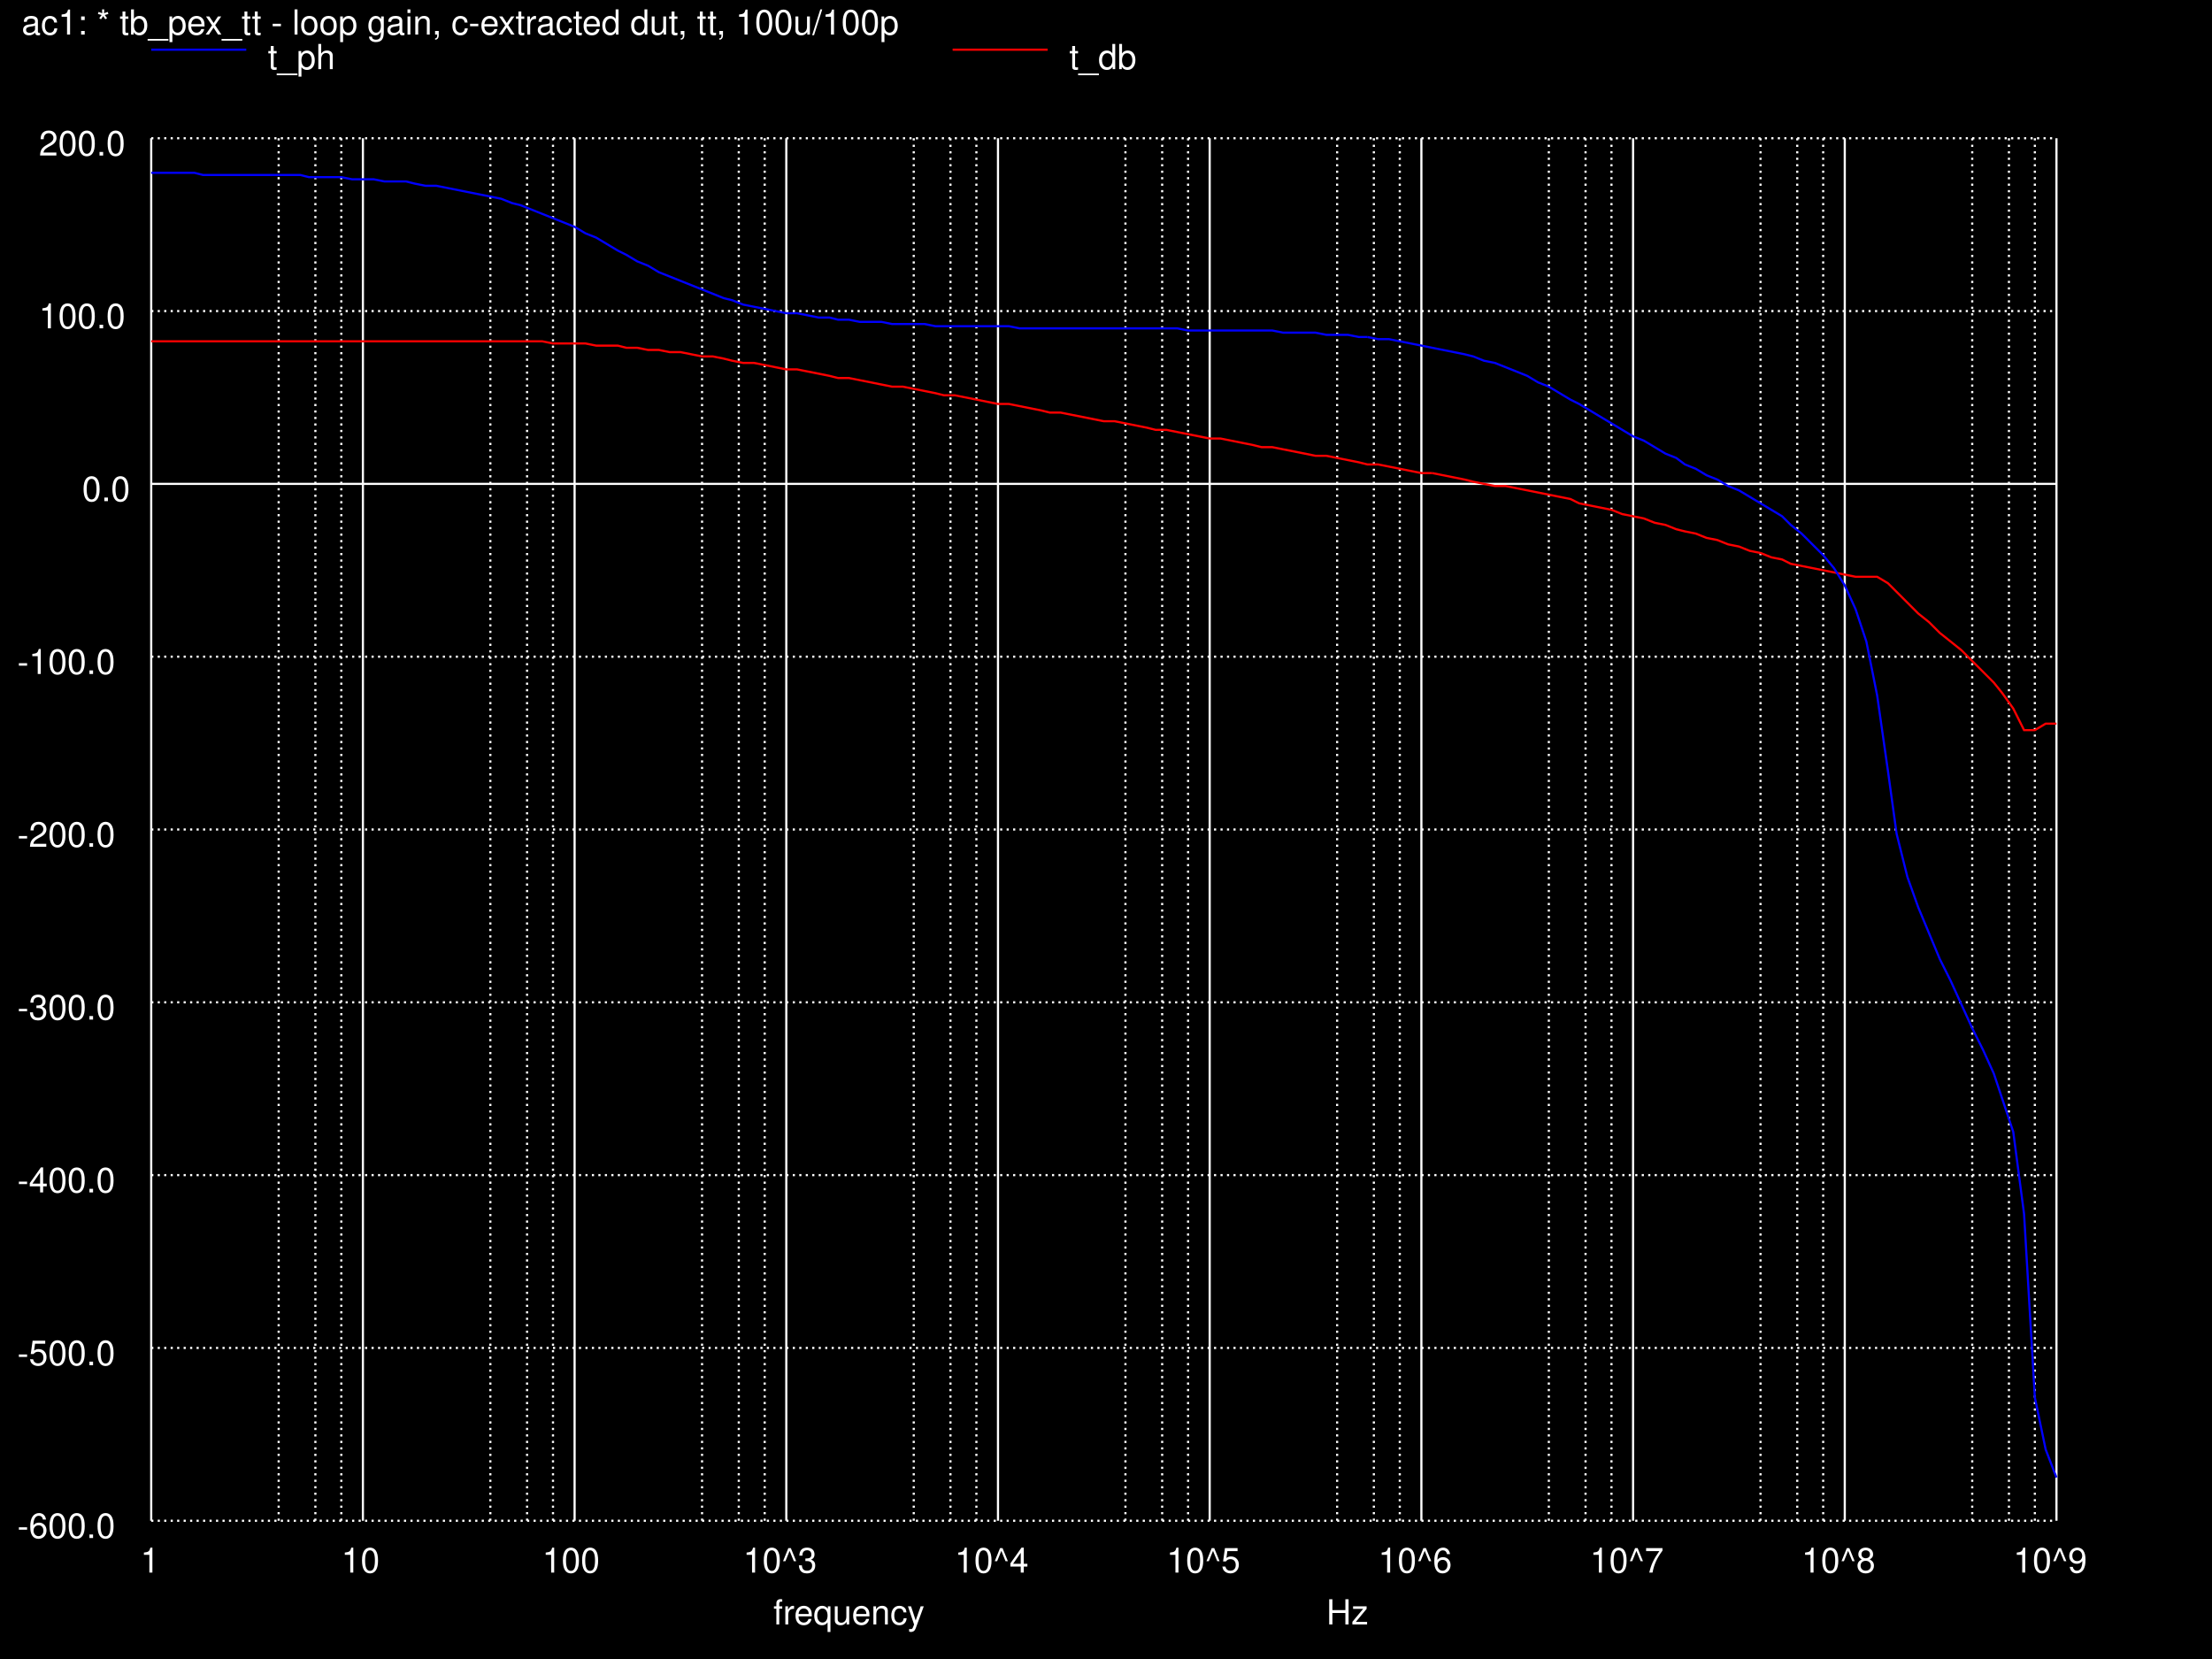
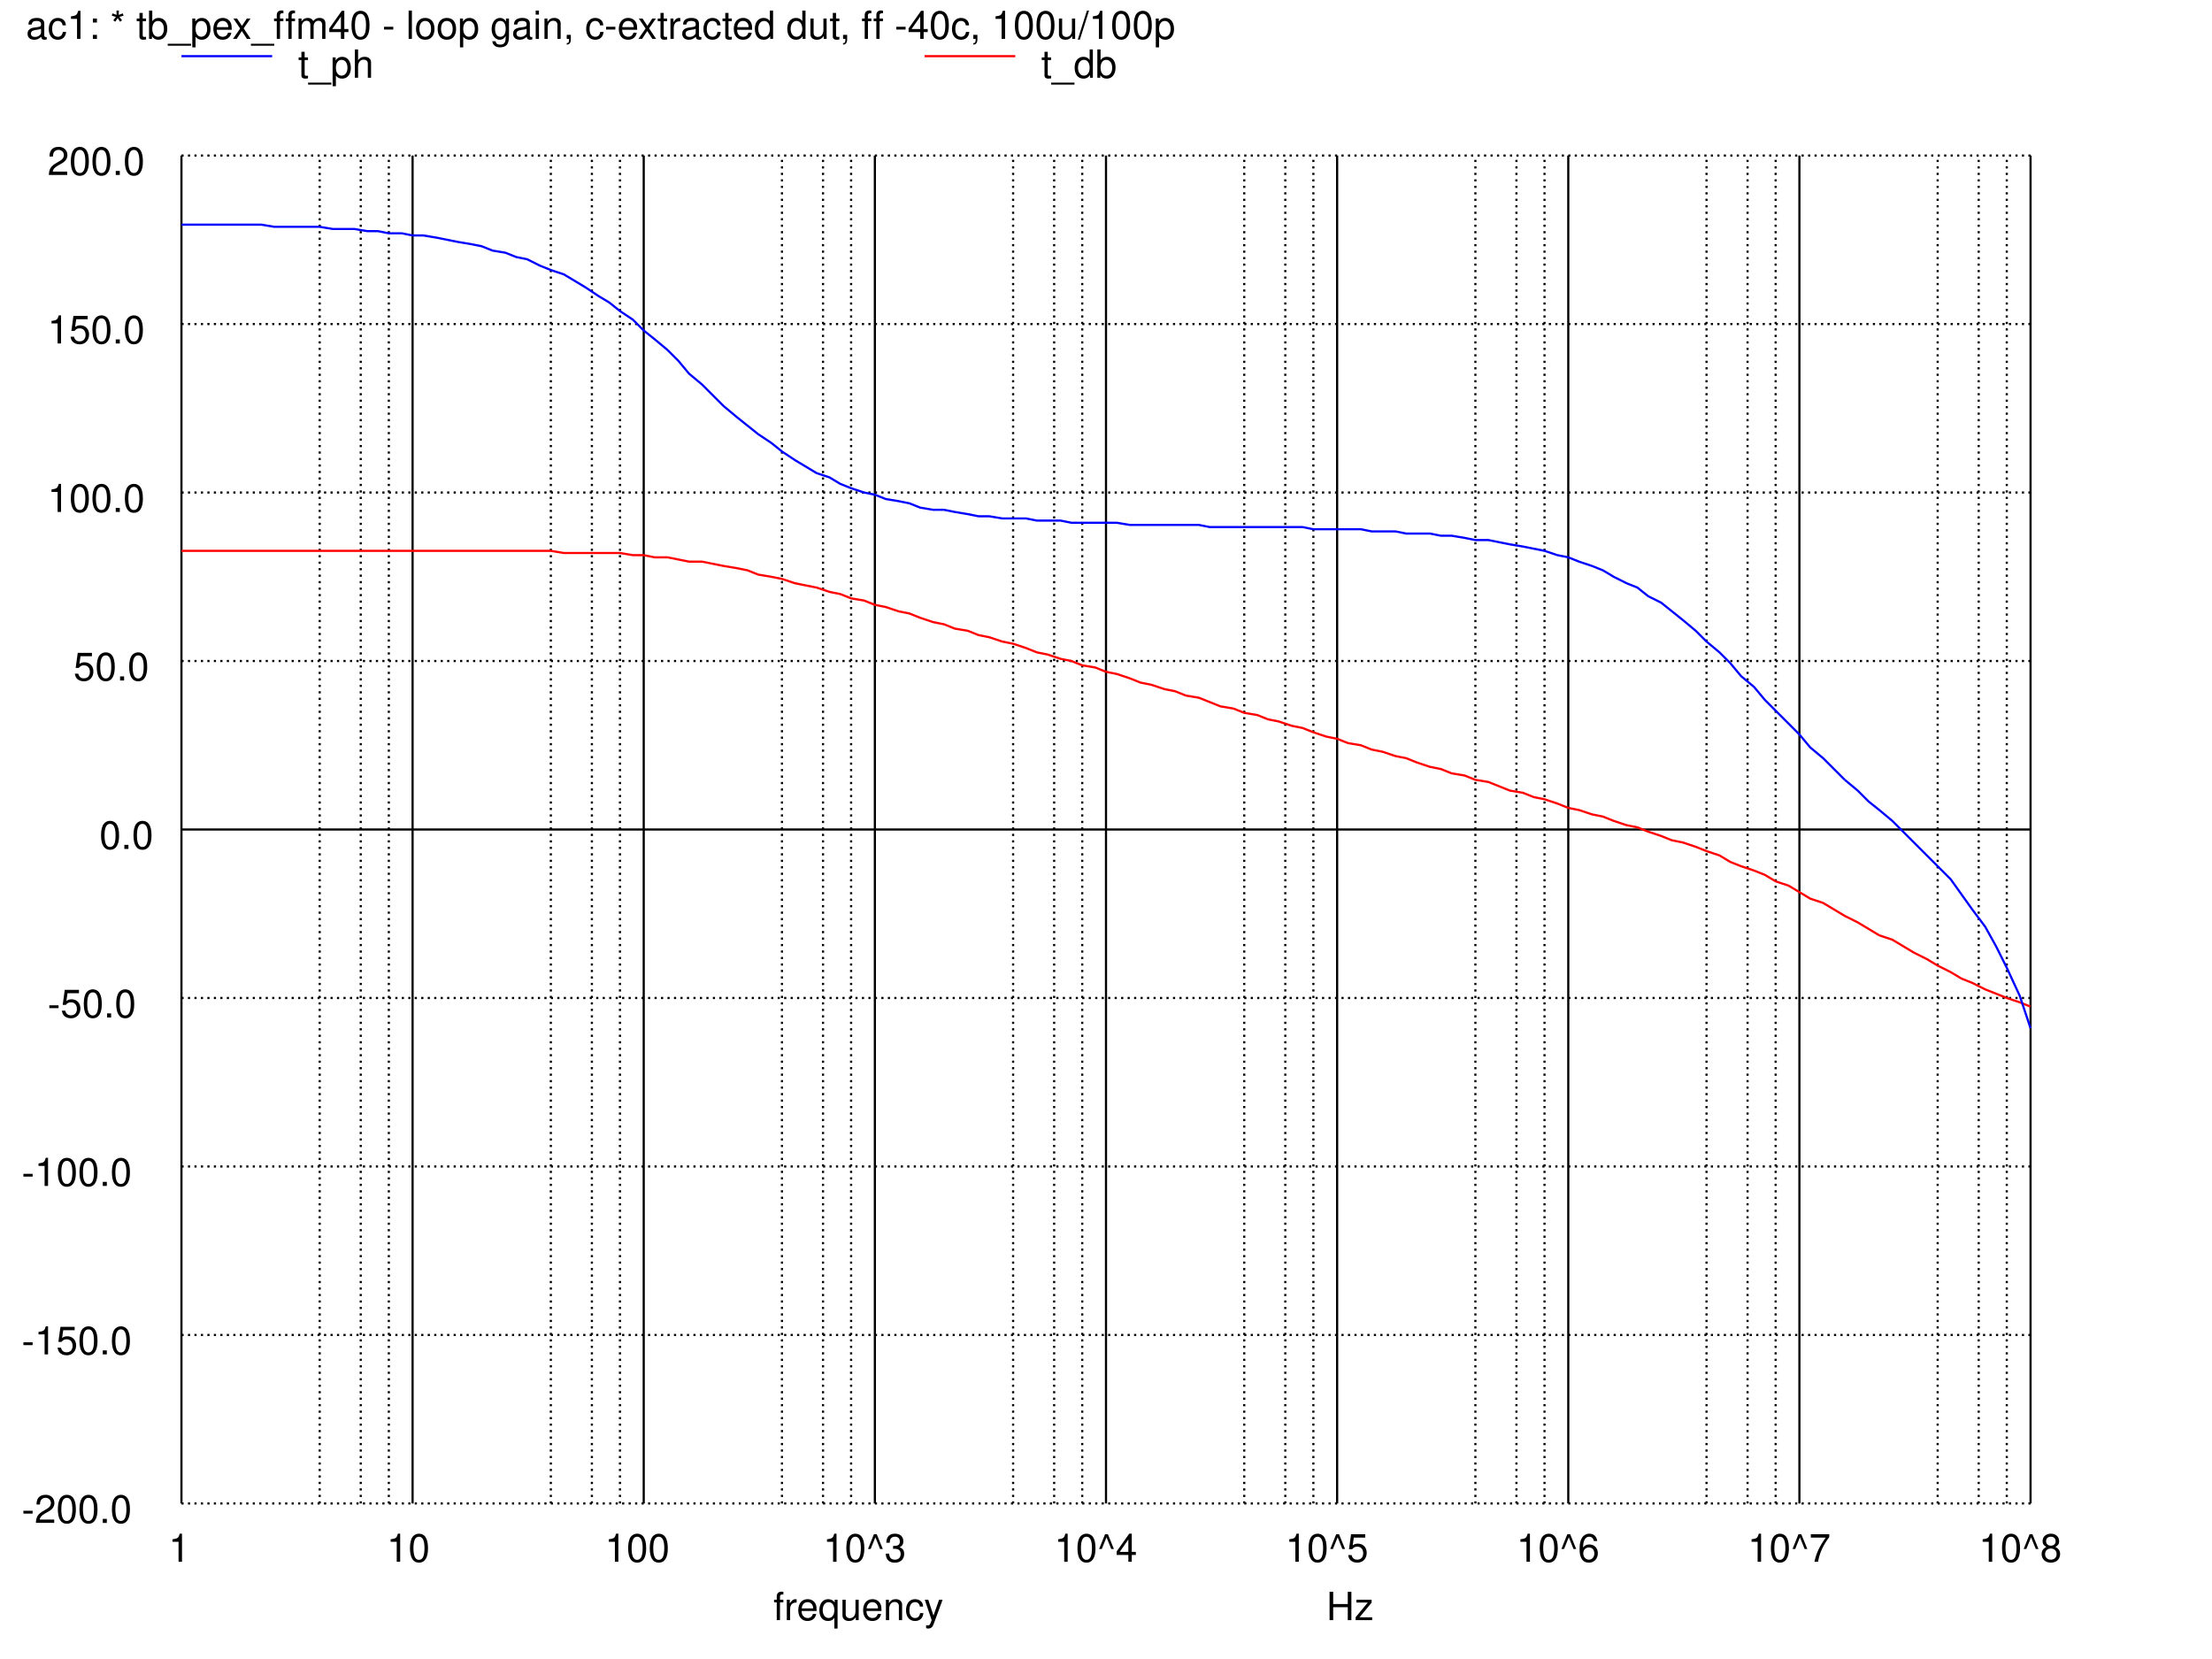
<svg xmlns="http://www.w3.org/2000/svg" version="1.1" width="100%" height="100%" viewBox="0 0 1024 768" style="fill: none; font-family: Helvetica;  font: Helvetica; ">
-   <rect x="0" y="0" width="1024" height="768" fill="black" stroke="none" />
-   <text stroke="none" fill="white" font-size="16" x="358" y="752">
+   <rect x="0" y="0" width="1024" height="768" fill="white" stroke="none" />
+   <text stroke="none" fill="black" font-size="18" x="358" y="750">
frequency
</text>
-   <text stroke="none" fill="white" font-size="16" x="10" y="16">
- ac1: * tb_pex_tt - loop gain, c-extracted dut, tt, 100u/100p
+   <text stroke="none" fill="black" font-size="18" x="12" y="18">
+ ac1: * tb_pex_ffm40 - loop gain, c-extracted dut, ff -40c, 100u/100p
</text>
-   <path stroke="white" d="M70 704l0 -640" />
-   <text stroke="none" fill="white" font-size="16" x="65" y="728">
+   <path stroke="black" d="M84 696l0 -624" />
+   <text stroke="none" fill="black" font-size="18" x="78" y="723">
1
</text>
-   <path stroke="white" stroke-dasharray="1,2" d="M129 704l0 -640M146 704l0 -640M158 704l0 -640" />
-   <path stroke="white" d="M168 704l0 -640" />
-   <text stroke="none" fill="white" font-size="16" x="158" y="728">
+   <path stroke="black" stroke-dasharray="1,2" d="M148 696l0 -624M167 696l0 -624M180 696l0 -624" />
+   <path stroke="black" d="M191 696l0 -624" />
+   <text stroke="none" fill="black" font-size="18" x="179" y="723">
10
</text>
-   <path stroke="white" stroke-dasharray="1,2" d="M227 704l0 -640M244 704l0 -640M256 704l0 -640" />
-   <path stroke="white" d="M266 704l0 -640" />
-   <text stroke="none" fill="white" font-size="16" x="251" y="728">
+   <path stroke="black" stroke-dasharray="1,2" d="M255 696l0 -624M274 696l0 -624M287 696l0 -624" />
+   <path stroke="black" d="M298 696l0 -624" />
+   <text stroke="none" fill="black" font-size="18" x="280" y="723">
100
</text>
-   <path stroke="white" stroke-dasharray="1,2" d="M325 704l0 -640M342 704l0 -640M354 704l0 -640" />
-   <path stroke="white" d="M364 704l0 -640" />
-   <text stroke="none" fill="white" font-size="16" x="344" y="728">
+   <path stroke="black" stroke-dasharray="1,2" d="M362 696l0 -624M381 696l0 -624M394 696l0 -624" />
+   <path stroke="black" d="M405 696l0 -624" />
+   <text stroke="none" fill="black" font-size="18" x="381" y="723">
10^3
</text>
-   <path stroke="white" stroke-dasharray="1,2" d="M423 704l0 -640M440 704l0 -640M452 704l0 -640" />
-   <path stroke="white" d="M462 704l0 -640" />
-   <text stroke="none" fill="white" font-size="16" x="442" y="728">
+   <path stroke="black" stroke-dasharray="1,2" d="M469 696l0 -624M488 696l0 -624M501 696l0 -624" />
+   <path stroke="black" d="M512 696l0 -624" />
+   <text stroke="none" fill="black" font-size="18" x="488" y="723">
10^4
</text>
-   <path stroke="white" stroke-dasharray="1,2" d="M521 704l0 -640M538 704l0 -640M550 704l0 -640" />
-   <path stroke="white" d="M560 704l0 -640" />
-   <text stroke="none" fill="white" font-size="16" x="540" y="728">
+   <path stroke="black" stroke-dasharray="1,2" d="M576 696l0 -624M595 696l0 -624M608 696l0 -624" />
+   <path stroke="black" d="M619 696l0 -624" />
+   <text stroke="none" fill="black" font-size="18" x="595" y="723">
10^5
</text>
-   <path stroke="white" stroke-dasharray="1,2" d="M619 704l0 -640M636 704l0 -640M648 704l0 -640" />
-   <path stroke="white" d="M658 704l0 -640" />
-   <text stroke="none" fill="white" font-size="16" x="638" y="728">
+   <path stroke="black" stroke-dasharray="1,2" d="M683 696l0 -624M702 696l0 -624M715 696l0 -624" />
+   <path stroke="black" d="M726 696l0 -624" />
+   <text stroke="none" fill="black" font-size="18" x="702" y="723">
10^6
</text>
-   <path stroke="white" stroke-dasharray="1,2" d="M717 704l0 -640M734 704l0 -640M746 704l0 -640" />
-   <path stroke="white" d="M756 704l0 -640" />
-   <text stroke="none" fill="white" font-size="16" x="736" y="728">
+   <path stroke="black" stroke-dasharray="1,2" d="M790 696l0 -624M809 696l0 -624M822 696l0 -624" />
+   <path stroke="black" d="M833 696l0 -624" />
+   <text stroke="none" fill="black" font-size="18" x="809" y="723">
10^7
</text>
-   <path stroke="white" stroke-dasharray="1,2" d="M815 704l0 -640M832 704l0 -640M844 704l0 -640" />
-   <path stroke="white" d="M854 704l0 -640" />
-   <text stroke="none" fill="white" font-size="16" x="834" y="728">
+   <path stroke="black" stroke-dasharray="1,2" d="M897 696l0 -624M916 696l0 -624M929 696l0 -624" />
+   <path stroke="black" d="M940 696l0 -624" />
+   <text stroke="none" fill="black" font-size="18" x="916" y="723">
10^8
</text>
-   <path stroke="white" stroke-dasharray="1,2" d="M913 704l0 -640M930 704l0 -640M942 704l0 -640" />
-   <path stroke="white" d="M952 704l0 -640" />
-   <text stroke="none" fill="white" font-size="16" x="932" y="728">
- 10^9
- </text>
-   <text stroke="none" fill="white" font-size="16" x="614" y="752">
+   <text stroke="none" fill="black" font-size="18" x="614" y="750">
Hz
</text>
-   <path stroke="white" stroke-dasharray="1,2" d="M70 704l882 0" />
-   <text stroke="none" fill="white" font-size="16" x="8" y="712">
- -600.0
- </text>
-   <path stroke="white" stroke-dasharray="1,2" d="M70 624l882 0" />
-   <text stroke="none" fill="white" font-size="16" x="8" y="632">
- -500.0
- </text>
-   <path stroke="white" stroke-dasharray="1,2" d="M70 544l882 0" />
-   <text stroke="none" fill="white" font-size="16" x="8" y="552">
- -400.0
- </text>
-   <path stroke="white" stroke-dasharray="1,2" d="M70 464l882 0" />
-   <text stroke="none" fill="white" font-size="16" x="8" y="472">
- -300.0
- </text>
-   <path stroke="white" stroke-dasharray="1,2" d="M70 384l882 0" />
-   <text stroke="none" fill="white" font-size="16" x="8" y="392">
+   <path stroke="black" stroke-dasharray="1,2" d="M84 696l856 0" />
+   <text stroke="none" fill="black" font-size="18" x="10" y="705">
-200.0
</text>
-   <path stroke="white" stroke-dasharray="1,2" d="M70 304l882 0" />
-   <text stroke="none" fill="white" font-size="16" x="8" y="312">
+   <path stroke="black" stroke-dasharray="1,2" d="M84 618l856 0" />
+   <text stroke="none" fill="black" font-size="18" x="10" y="627">
+ -150.0
+ </text>
+   <path stroke="black" stroke-dasharray="1,2" d="M84 540l856 0" />
+   <text stroke="none" fill="black" font-size="18" x="10" y="549">
-100.0
</text>
-   <path stroke="white" d="M70 224l882 0" />
-   <text stroke="none" fill="white" font-size="16" x="38" y="232">
+   <path stroke="black" stroke-dasharray="1,2" d="M84 462l856 0" />
+   <text stroke="none" fill="black" font-size="18" x="22" y="471">
+ -50.0
+ </text>
+   <path stroke="black" d="M84 384l856 0" />
+   <text stroke="none" fill="black" font-size="18" x="46" y="393">
0.0
</text>
-   <path stroke="white" stroke-dasharray="1,2" d="M70 144l882 0" />
-   <text stroke="none" fill="white" font-size="16" x="18" y="152">
+   <path stroke="black" stroke-dasharray="1,2" d="M84 306l856 0" />
+   <text stroke="none" fill="black" font-size="18" x="34" y="315">
+ 50.0
+ </text>
+   <path stroke="black" stroke-dasharray="1,2" d="M84 228l856 0" />
+   <text stroke="none" fill="black" font-size="18" x="22" y="237">
100.0
</text>
-   <path stroke="white" stroke-dasharray="1,2" d="M70 64l882 0" />
-   <text stroke="none" fill="white" font-size="16" x="18" y="72">
+   <path stroke="black" stroke-dasharray="1,2" d="M84 150l856 0" />
+   <text stroke="none" fill="black" font-size="18" x="22" y="159">
+ 150.0
+ </text>
+   <path stroke="black" stroke-dasharray="1,2" d="M84 72l856 0" />
+   <text stroke="none" fill="black" font-size="18" x="22" y="81">
200.0
</text>
-   <text stroke="none" fill="white" font-size="16" x="10" y="32">
+   <text stroke="none" fill="black" font-size="18" x="12" y="36">
     
</text>
-   <path stroke="red" d="M441 23l44 0" />
-   <text stroke="none" fill="white" font-size="16" x="495" y="32">
+   <path stroke="red" d="M428 26l42 0" />
+   <text stroke="none" fill="black" font-size="18" x="482" y="36">
t_db
</text>
-   <path stroke="red" d="M70 158l181 0 5 1 15 0 5 1 10 0 4 1 5 0 5 1 5 0 5 1 5 0 10 2 5 0 5 1 4 1 5 1 5 0 15 3 5 0 15 3 4 1 5 0 20 4 5 0 15 3 4 1 5 0 20 4 5 0 15 3 4 1 5 0 20 4 5 0 15 3 4 1 5 0 20 4 5 0 15 3 4 1 5 0 20 4 5 0 15 3 4 1 5 0 20 4 5 0" />
-   <path stroke="red" d="M663 219l15 3 4 1 10 2 5 0 30 6 4 2 15 3 5 2 10 2 5 2 5 1 5 2 4 1 5 1 5 2 5 1 5 2 5 1 5 2 5 1 5 2 5 1 4 2 30 6 10 0 5 3 14 14 5 4 5 5 10 8 15 15 4 5 5 7 5 10 5 0 5 -3 5 0" />
-   <path stroke="blue" d="M70 23l44 0" />
-   <text stroke="none" fill="white" font-size="16" x="124" y="32">
+   <path stroke="red" d="M84 255l171 0 6 1 26 0 6 1 5 0 5 1 6 0 10 2 6 0 10 2 6 1 5 1 5 2 6 1 5 1 6 2 10 2 6 2 5 1 5 2 6 1 5 2 5 1 6 2 5 1 5 2 6 2 5 1 5 2 6 1 5 2 5 1 6 2 5 1 6 2 5 2 5 1 6 2 5 1 5 2 6 1 5 2 5 1 6 2 5 2 5 1 6 2 5 1 5 2 6 1 10 4 6 1" />
+   <path stroke="red" d="M571 328l5 2 6 1 5 2 5 1 6 2 5 1 5 2 6 2 5 1 5 2 6 1 5 2 5 1 6 2 5 1 5 2 6 2 5 1 5 2 6 1 5 2 6 1 10 4 6 1 5 2 5 1 6 2 5 2 5 1 6 2 5 1 5 2 6 2 5 1 5 2 6 2 5 2 5 1 6 2 5 2 6 2 5 3 5 2 6 2 5 2 5 3 6 2 10 6 6 2 10 6 6 3 10 6" />
+   <path stroke="red" d="M870 433l6 2 10 6 6 3 5 3 6 3 5 3 5 2 6 3 10 4 6 2 5 2" />
+   <path stroke="blue" d="M84 26l42 0" />
+   <text stroke="none" fill="black" font-size="18" x="138" y="36">
t_ph
</text>
-   <path stroke="blue" d="M70 80l20 0 4 1 45 0 4 1 15 0 5 1 10 0 5 1 10 0 4 1 5 1 5 0 30 6 5 2 4 1 25 10 5 3 5 2 10 6 4 2 5 3 5 2 5 3 30 12 4 1 5 2 20 4 5 0 10 2 5 0 4 1 5 0 5 1 10 0 5 1 15 0 5 1 34 0 5 1 73 0 5 1 39 0 5 1 15 0 5 1 10 0 5 1 4 0" />
-   <path stroke="blue" d="M633 156l5 1 5 0 35 7 4 1 5 2 5 1 15 6 5 3 5 2 10 6 4 2 25 15 5 2 10 6 5 2 4 3 5 2 5 3 5 2 5 3 5 2 20 12 4 4 5 4 10 10 5 6 5 8 5 11 5 15 5 25 5 35 4 29 5 20 5 14 10 24 5 10 10 22 5 10 5 11 9 27 5 38 5 85 5 24 5 13" />
+   <path stroke="blue" d="M84 104l37 0 6 1 21 0 6 1 10 0 6 1 5 0 5 1 6 0 5 1 5 0 6 1 10 2 6 1 5 1 5 2 6 1 5 2 5 1 6 3 5 2 6 2 10 6 6 4 5 3 5 4 6 4 5 5 5 4 6 5 5 5 5 6 6 5 10 10 6 5 10 8 6 4 5 4 6 4 10 6 6 2 5 3 5 2 6 2 5 1 5 2 6 1 5 1 5 2 6 1 5 0" />
+   <path stroke="blue" d="M437 236l5 1 6 1 5 1 5 0 6 1 11 0 5 1 11 0 5 1 21 0 6 1 32 0 5 1 43 0 5 1 22 0 5 1 11 0 5 1 11 0 5 1 5 0 6 1 5 1 6 0 10 2 6 1 10 2 6 2 5 1 5 2 6 2 5 2 5 3 6 3 5 2 5 4 6 3 10 8 6 5 5 5 6 5 5 5 5 6 6 5 5 6 16 16 5 6 6 5 10 10" />
+   <path stroke="blue" d="M854 361l6 5 5 5 5 4 6 5 27 27 10 14 6 8 5 9 5 10 6 13 5 15" />
</svg>
